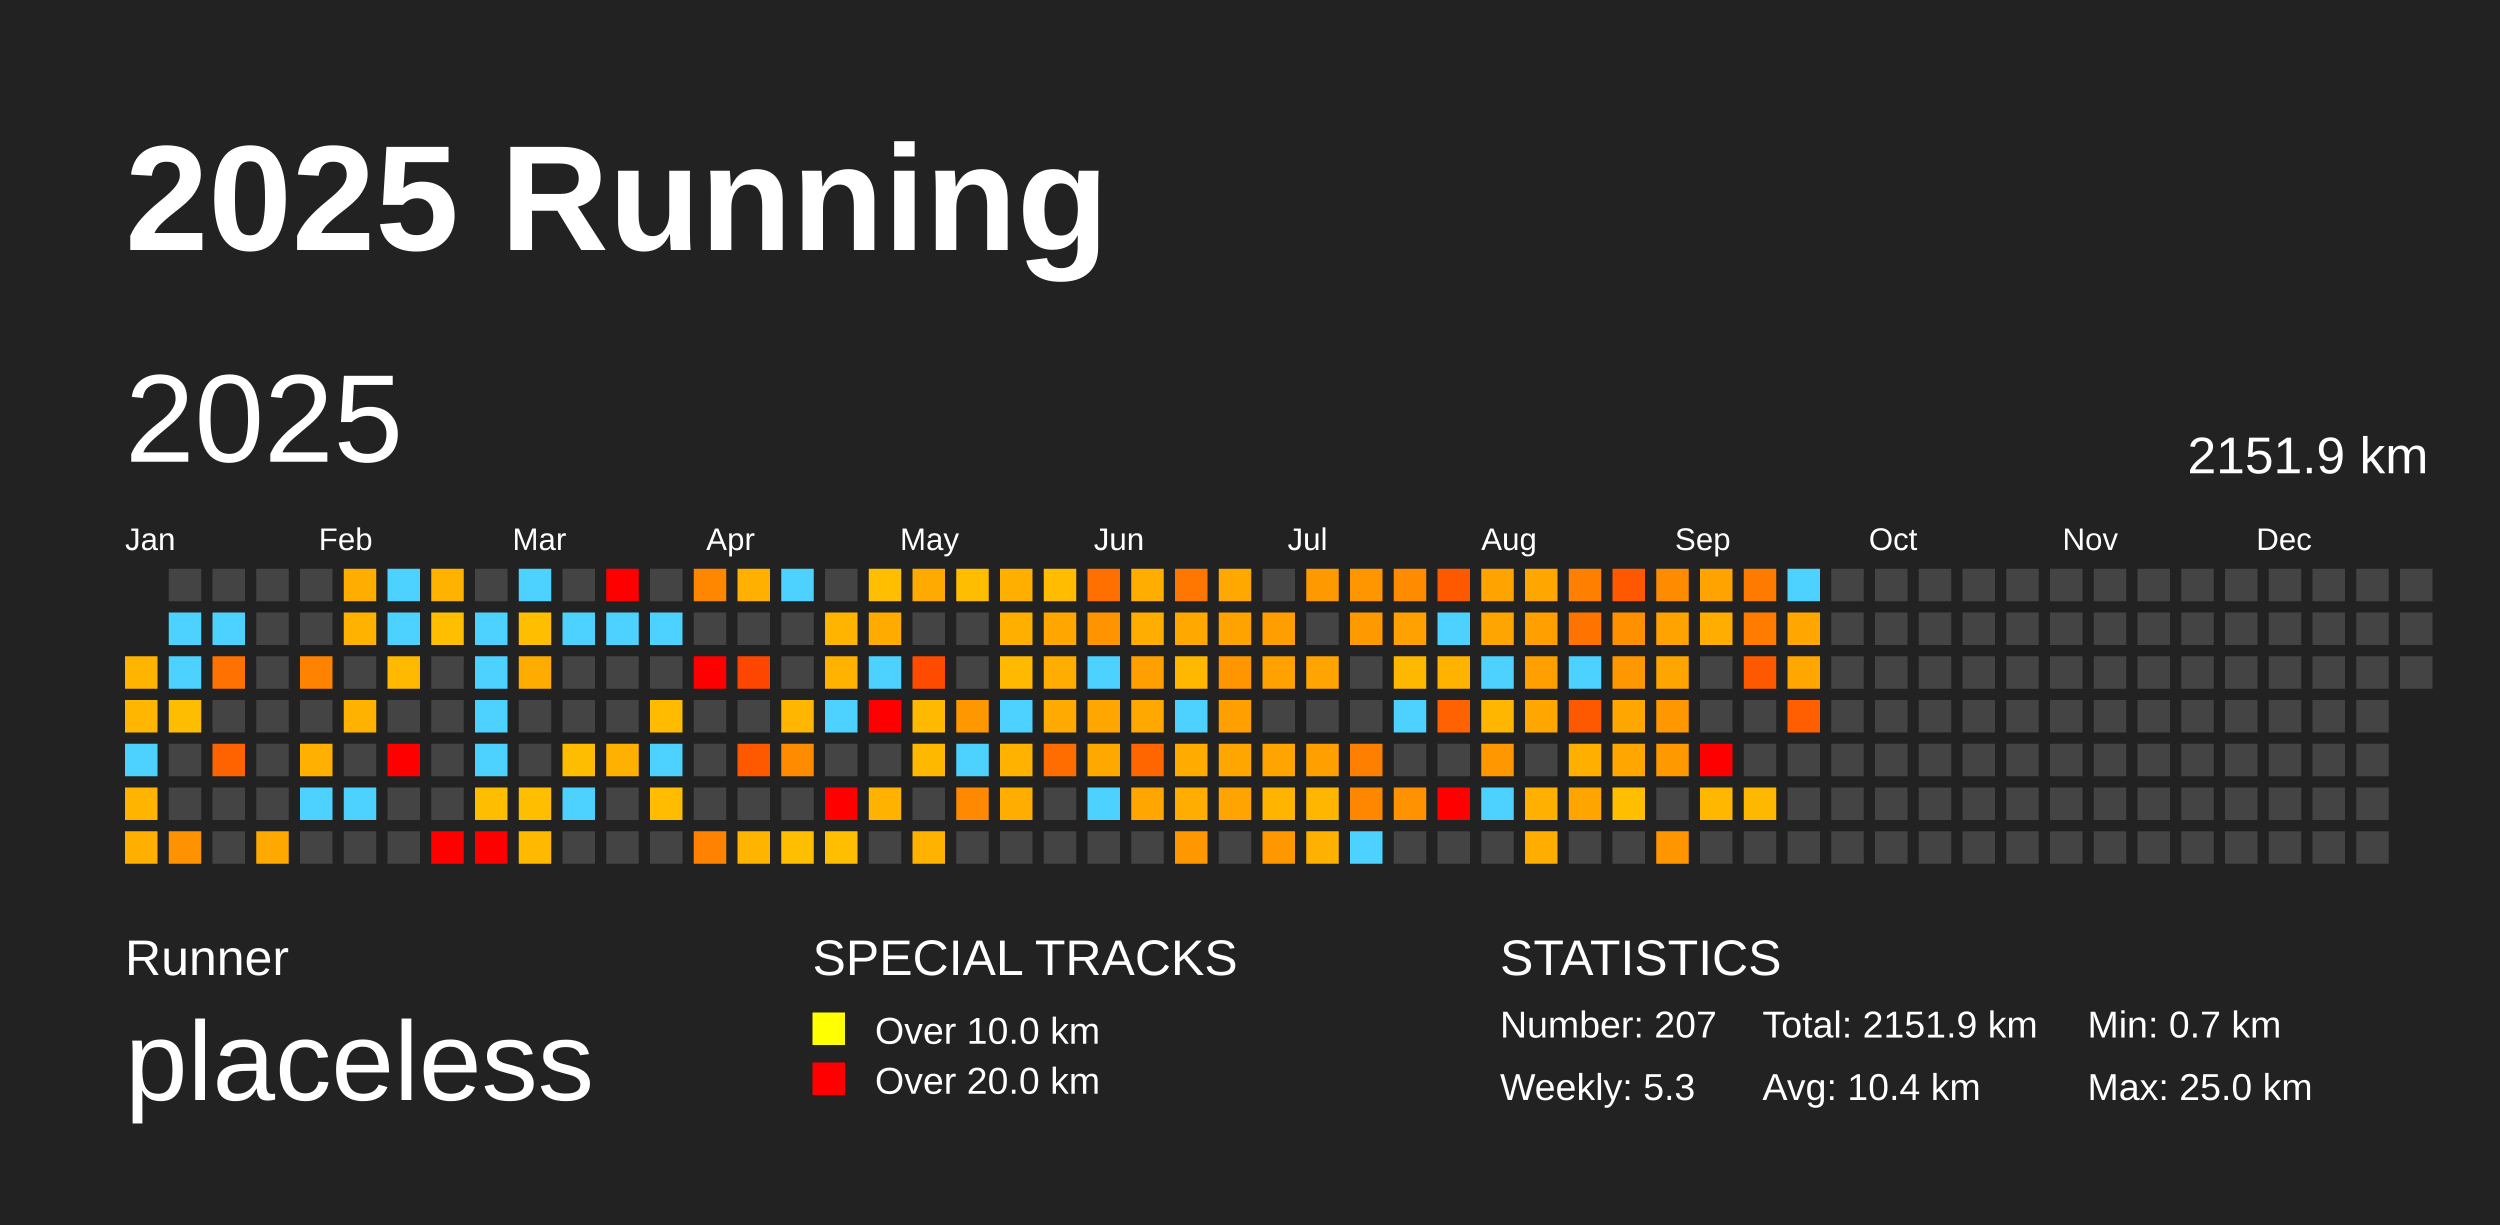
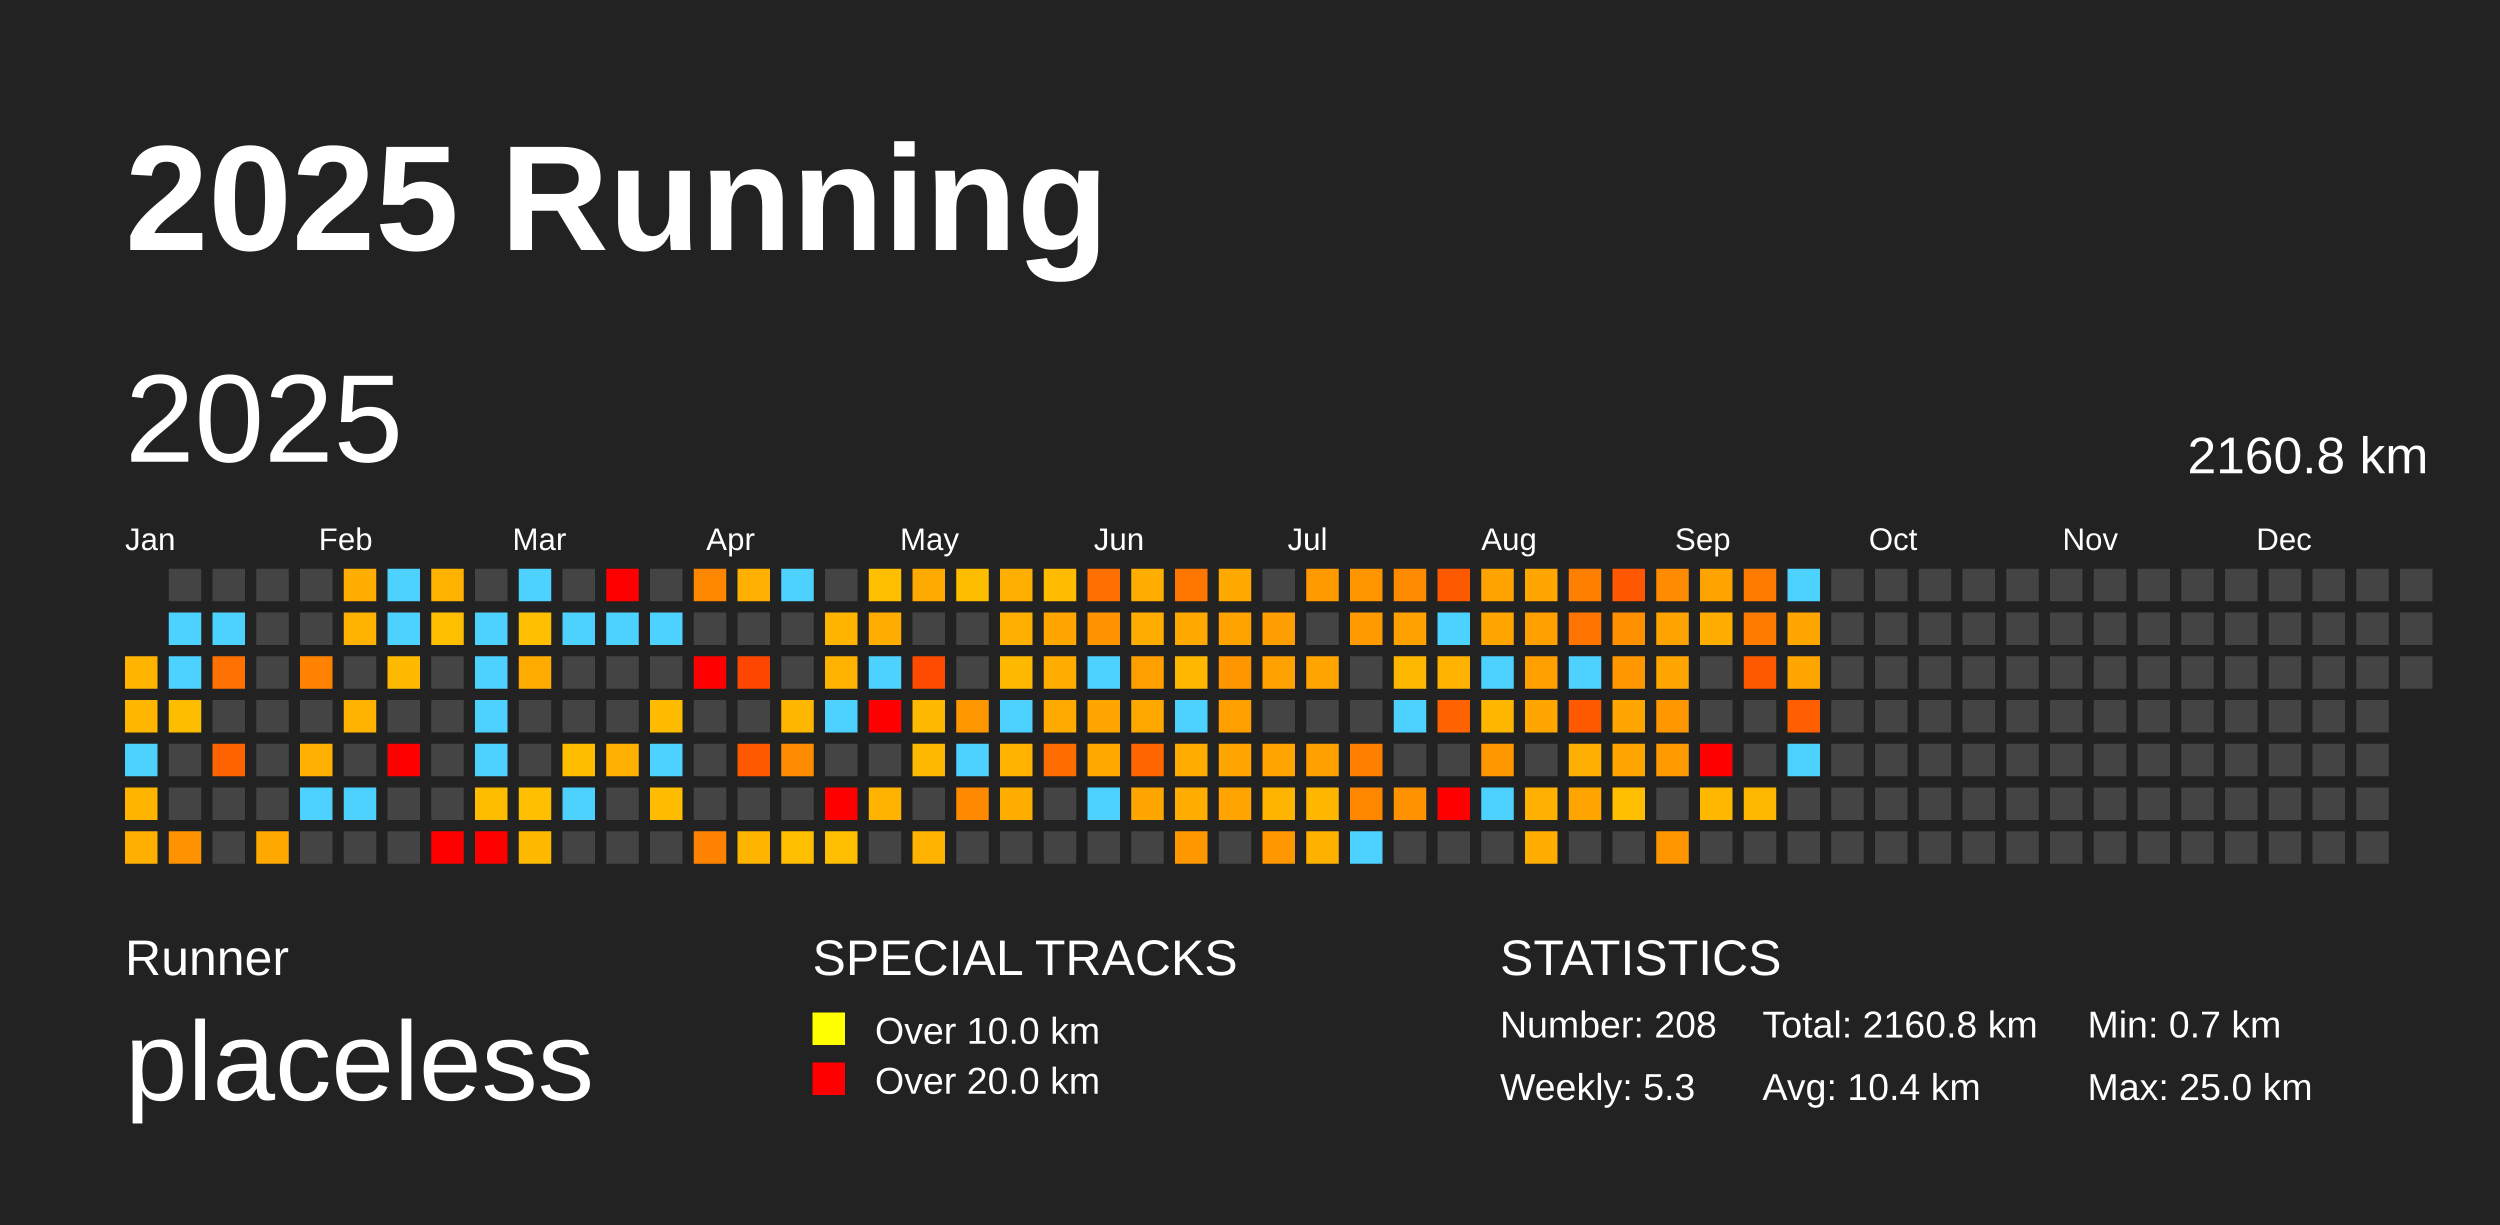
<svg xmlns="http://www.w3.org/2000/svg" baseProfile="full" height="98mm" version="1.1" viewBox="0,0,200,98" width="200mm">
  <defs />
  <rect fill="#222222" height="98" width="200" x="0" y="0" />
  <text fill="#FFFFFF" style="font-size:12px; font-family:Arial; font-weight:bold;" x="10" y="20">2025 Running</text>
  <text fill="#FFFFFF" style="font-size:4px; font-family:Arial" x="10" y="78">Runner</text>
  <text fill="#FFFFFF" style="font-size:9px; font-family:Arial" x="10" y="88">placeless</text>
  <text fill="#FFFFFF" style="font-size:4px; font-family:Arial" x="65" y="78">SPECIAL TRACKS</text>
  <rect fill="yellow" height="2.6" width="2.6" x="65" y="81" />
  <text fill="#FFFFFF" style="font-size:3px; font-family:Arial" x="70" y="83.5">Over 10.0 km</text>
  <rect fill="red" height="2.6" width="2.6" x="65" y="85" />
  <text fill="#FFFFFF" style="font-size:3px; font-family:Arial" x="70" y="87.5">Over 20.0 km</text>
  <text fill="#FFFFFF" style="font-size:4px; font-family:Arial" x="120" y="78">STATISTICS</text>
-   <text fill="#FFFFFF" style="font-size:3px; font-family:Arial" x="120" y="83">Number: 207</text>
+   <text fill="#FFFFFF" style="font-size:3px; font-family:Arial" x="120" y="83">Number: 208</text>
  <text fill="#FFFFFF" style="font-size:3px; font-family:Arial" x="120" y="88">Weekly: 5.3</text>
-   <text fill="#FFFFFF" style="font-size:3px; font-family:Arial" x="141" y="83">Total: 2151.9 km</text>
+   <text fill="#FFFFFF" style="font-size:3px; font-family:Arial" x="141" y="83">Total: 2160.8 km</text>
  <text fill="#FFFFFF" style="font-size:3px; font-family:Arial" x="141" y="88">Avg: 10.4 km</text>
  <text fill="#FFFFFF" style="font-size:3px; font-family:Arial" x="167" y="83">Min: 0.7 km</text>
  <text fill="#FFFFFF" style="font-size:3px; font-family:Arial" x="167" y="88">Max: 25.0 km</text>
  <text dominant-baseline="hanging" fill="#FFFFFF" style="font-size:10.0px; font-family:Arial;" x="10" y="30">2025</text>
-   <text dominant-baseline="hanging" fill="#FFFFFF" style="font-size:4.125px; font-family:Arial;" x="175" y="35">2151.9 km</text>
+   <text dominant-baseline="hanging" fill="#FFFFFF" style="font-size:4.125px; font-family:Arial;" x="175" y="35">2160.8 km</text>
  <text fill="#FFFFFF" style="font-size:2.5px; font-family:Arial" x="10.0" y="44">Jan</text>
  <text fill="#FFFFFF" style="font-size:2.5px; font-family:Arial" x="25.5" y="44">Feb</text>
  <text fill="#FFFFFF" style="font-size:2.5px; font-family:Arial" x="41.0" y="44">Mar</text>
  <text fill="#FFFFFF" style="font-size:2.5px; font-family:Arial" x="56.5" y="44">Apr</text>
  <text fill="#FFFFFF" style="font-size:2.5px; font-family:Arial" x="72.0" y="44">May</text>
  <text fill="#FFFFFF" style="font-size:2.5px; font-family:Arial" x="87.5" y="44">Jun</text>
  <text fill="#FFFFFF" style="font-size:2.5px; font-family:Arial" x="103.0" y="44">Jul</text>
  <text fill="#FFFFFF" style="font-size:2.5px; font-family:Arial" x="118.5" y="44">Aug</text>
  <text fill="#FFFFFF" style="font-size:2.5px; font-family:Arial" x="134.0" y="44">Sep</text>
  <text fill="#FFFFFF" style="font-size:2.5px; font-family:Arial" x="149.5" y="44">Oct</text>
  <text fill="#FFFFFF" style="font-size:2.5px; font-family:Arial" x="165.0" y="44">Nov</text>
  <text fill="#FFFFFF" style="font-size:2.5px; font-family:Arial" x="180.5" y="44">Dec</text>
  <rect fill="#ffb500" height="2.6" width="2.6" x="10.0" y="52.5" />
  <rect fill="#ffb600" height="2.6" width="2.6" x="10.0" y="56.0" />
  <rect fill="#4dd2ff" height="2.6" width="2.6" x="10.0" y="59.5" />
  <rect fill="#ffb400" height="2.6" width="2.6" x="10.0" y="63.0" />
  <rect fill="#ffaf00" height="2.6" width="2.6" x="10.0" y="66.5" />
  <rect fill="#444444" height="2.6" width="2.6" x="13.5" y="45.5" />
  <rect fill="#4dd2ff" height="2.6" width="2.6" x="13.5" y="49.0" />
  <rect fill="#4dd2ff" height="2.6" width="2.6" x="13.5" y="52.5" />
  <rect fill="#ffbd00" height="2.6" width="2.6" x="13.5" y="56.0" />
  <rect fill="#444444" height="2.6" width="2.6" x="13.5" y="59.5" />
  <rect fill="#444444" height="2.6" width="2.6" x="13.5" y="63.0" />
  <rect fill="#ff9200" height="2.6" width="2.6" x="13.5" y="66.5" />
  <rect fill="#444444" height="2.6" width="2.6" x="17.0" y="45.5" />
  <rect fill="#4dd2ff" height="2.6" width="2.6" x="17.0" y="49.0" />
  <rect fill="#ff7100" height="2.6" width="2.6" x="17.0" y="52.5" />
  <rect fill="#444444" height="2.6" width="2.6" x="17.0" y="56.0" />
  <rect fill="#ff6300" height="2.6" width="2.6" x="17.0" y="59.5" />
  <rect fill="#444444" height="2.6" width="2.6" x="17.0" y="63.0" />
  <rect fill="#444444" height="2.6" width="2.6" x="17.0" y="66.5" />
  <rect fill="#444444" height="2.6" width="2.6" x="20.5" y="45.5" />
  <rect fill="#444444" height="2.6" width="2.6" x="20.5" y="49.0" />
  <rect fill="#444444" height="2.6" width="2.6" x="20.5" y="52.5" />
  <rect fill="#444444" height="2.6" width="2.6" x="20.5" y="56.0" />
  <rect fill="#444444" height="2.6" width="2.6" x="20.5" y="59.5" />
  <rect fill="#444444" height="2.6" width="2.6" x="20.5" y="63.0" />
  <rect fill="#ffa800" height="2.6" width="2.6" x="20.5" y="66.5" />
  <rect fill="#444444" height="2.6" width="2.6" x="24.0" y="45.5" />
  <rect fill="#444444" height="2.6" width="2.6" x="24.0" y="49.0" />
  <rect fill="#ff8300" height="2.6" width="2.6" x="24.0" y="52.5" />
  <rect fill="#444444" height="2.6" width="2.6" x="24.0" y="56.0" />
  <rect fill="#ffb000" height="2.6" width="2.6" x="24.0" y="59.5" />
  <rect fill="#4dd2ff" height="2.6" width="2.6" x="24.0" y="63.0" />
  <rect fill="#444444" height="2.6" width="2.6" x="24.0" y="66.5" />
  <rect fill="#ffae00" height="2.6" width="2.6" x="27.5" y="45.5" />
  <rect fill="#ffb200" height="2.6" width="2.6" x="27.5" y="49.0" />
  <rect fill="#444444" height="2.6" width="2.6" x="27.5" y="52.5" />
  <rect fill="#ffb200" height="2.6" width="2.6" x="27.5" y="56.0" />
  <rect fill="#444444" height="2.6" width="2.6" x="27.5" y="59.5" />
  <rect fill="#4dd2ff" height="2.6" width="2.6" x="27.5" y="63.0" />
  <rect fill="#444444" height="2.6" width="2.6" x="27.5" y="66.5" />
  <rect fill="#4dd2ff" height="2.6" width="2.6" x="31.0" y="45.5" />
  <rect fill="#4dd2ff" height="2.6" width="2.6" x="31.0" y="49.0" />
  <rect fill="#ffba00" height="2.6" width="2.6" x="31.0" y="52.5" />
  <rect fill="#444444" height="2.6" width="2.6" x="31.0" y="56.0" />
  <rect fill="red" height="2.6" width="2.6" x="31.0" y="59.5" />
  <rect fill="#444444" height="2.6" width="2.6" x="31.0" y="63.0" />
  <rect fill="#444444" height="2.6" width="2.6" x="31.0" y="66.5" />
  <rect fill="#ffb200" height="2.6" width="2.6" x="34.5" y="45.5" />
  <rect fill="#ffbf00" height="2.6" width="2.6" x="34.5" y="49.0" />
  <rect fill="#444444" height="2.6" width="2.6" x="34.5" y="52.5" />
  <rect fill="#444444" height="2.6" width="2.6" x="34.5" y="56.0" />
  <rect fill="#444444" height="2.6" width="2.6" x="34.5" y="59.5" />
  <rect fill="#444444" height="2.6" width="2.6" x="34.5" y="63.0" />
  <rect fill="red" height="2.6" width="2.6" x="34.5" y="66.5" />
  <rect fill="#444444" height="2.6" width="2.6" x="38.0" y="45.5" />
  <rect fill="#4dd2ff" height="2.6" width="2.6" x="38.0" y="49.0" />
  <rect fill="#4dd2ff" height="2.6" width="2.6" x="38.0" y="52.5" />
  <rect fill="#4dd2ff" height="2.6" width="2.6" x="38.0" y="56.0" />
  <rect fill="#4dd2ff" height="2.6" width="2.6" x="38.0" y="59.5" />
  <rect fill="#ffbd00" height="2.6" width="2.6" x="38.0" y="63.0" />
  <rect fill="red" height="2.6" width="2.6" x="38.0" y="66.5" />
  <rect fill="#4dd2ff" height="2.6" width="2.6" x="41.5" y="45.5" />
  <rect fill="#ffbf00" height="2.6" width="2.6" x="41.5" y="49.0" />
  <rect fill="#ffac00" height="2.6" width="2.6" x="41.5" y="52.5" />
  <rect fill="#444444" height="2.6" width="2.6" x="41.5" y="56.0" />
  <rect fill="#444444" height="2.6" width="2.6" x="41.5" y="59.5" />
  <rect fill="#ffbe00" height="2.6" width="2.6" x="41.5" y="63.0" />
  <rect fill="#ffba00" height="2.6" width="2.6" x="41.5" y="66.5" />
  <rect fill="#444444" height="2.6" width="2.6" x="45.0" y="45.5" />
  <rect fill="#4dd2ff" height="2.6" width="2.6" x="45.0" y="49.0" />
  <rect fill="#444444" height="2.6" width="2.6" x="45.0" y="52.5" />
  <rect fill="#444444" height="2.6" width="2.6" x="45.0" y="56.0" />
  <rect fill="#ffbd00" height="2.6" width="2.6" x="45.0" y="59.5" />
  <rect fill="#4dd2ff" height="2.6" width="2.6" x="45.0" y="63.0" />
  <rect fill="#444444" height="2.6" width="2.6" x="45.0" y="66.5" />
  <rect fill="red" height="2.6" width="2.6" x="48.5" y="45.5" />
  <rect fill="#4dd2ff" height="2.6" width="2.6" x="48.5" y="49.0" />
  <rect fill="#444444" height="2.6" width="2.6" x="48.5" y="52.5" />
  <rect fill="#444444" height="2.6" width="2.6" x="48.5" y="56.0" />
  <rect fill="#ffb000" height="2.6" width="2.6" x="48.5" y="59.5" />
  <rect fill="#444444" height="2.6" width="2.6" x="48.5" y="63.0" />
  <rect fill="#444444" height="2.6" width="2.6" x="48.5" y="66.5" />
  <rect fill="#444444" height="2.6" width="2.6" x="52.0" y="45.5" />
  <rect fill="#4dd2ff" height="2.6" width="2.6" x="52.0" y="49.0" />
  <rect fill="#444444" height="2.6" width="2.6" x="52.0" y="52.5" />
  <rect fill="#ffbb00" height="2.6" width="2.6" x="52.0" y="56.0" />
  <rect fill="#4dd2ff" height="2.6" width="2.6" x="52.0" y="59.5" />
  <rect fill="#ffbc00" height="2.6" width="2.6" x="52.0" y="63.0" />
  <rect fill="#444444" height="2.6" width="2.6" x="52.0" y="66.5" />
  <rect fill="#ff8700" height="2.6" width="2.6" x="55.5" y="45.5" />
  <rect fill="#444444" height="2.6" width="2.6" x="55.5" y="49.0" />
  <rect fill="red" height="2.6" width="2.6" x="55.5" y="52.5" />
  <rect fill="#444444" height="2.6" width="2.6" x="55.5" y="56.0" />
  <rect fill="#444444" height="2.6" width="2.6" x="55.5" y="59.5" />
  <rect fill="#444444" height="2.6" width="2.6" x="55.5" y="63.0" />
  <rect fill="#ff8300" height="2.6" width="2.6" x="55.5" y="66.5" />
  <rect fill="#ffb000" height="2.6" width="2.6" x="59.0" y="45.5" />
  <rect fill="#444444" height="2.6" width="2.6" x="59.0" y="49.0" />
  <rect fill="#ff4600" height="2.6" width="2.6" x="59.0" y="52.5" />
  <rect fill="#444444" height="2.6" width="2.6" x="59.0" y="56.0" />
  <rect fill="#ff5900" height="2.6" width="2.6" x="59.0" y="59.5" />
  <rect fill="#444444" height="2.6" width="2.6" x="59.0" y="63.0" />
  <rect fill="#ffb400" height="2.6" width="2.6" x="59.0" y="66.5" />
  <rect fill="#4dd2ff" height="2.6" width="2.6" x="62.5" y="45.5" />
  <rect fill="#444444" height="2.6" width="2.6" x="62.5" y="49.0" />
  <rect fill="#444444" height="2.6" width="2.6" x="62.5" y="52.5" />
  <rect fill="#ffb600" height="2.6" width="2.6" x="62.5" y="56.0" />
  <rect fill="#ff8b00" height="2.6" width="2.6" x="62.5" y="59.5" />
  <rect fill="#444444" height="2.6" width="2.6" x="62.5" y="63.0" />
  <rect fill="#ffbf00" height="2.6" width="2.6" x="62.5" y="66.5" />
  <rect fill="#444444" height="2.6" width="2.6" x="66.0" y="45.5" />
  <rect fill="#ffb500" height="2.6" width="2.6" x="66.0" y="49.0" />
  <rect fill="#ffb200" height="2.6" width="2.6" x="66.0" y="52.5" />
  <rect fill="#4dd2ff" height="2.6" width="2.6" x="66.0" y="56.0" />
  <rect fill="#444444" height="2.6" width="2.6" x="66.0" y="59.5" />
  <rect fill="red" height="2.6" width="2.6" x="66.0" y="63.0" />
  <rect fill="#ffbf00" height="2.6" width="2.6" x="66.0" y="66.5" />
  <rect fill="#ffbf00" height="2.6" width="2.6" x="69.5" y="45.5" />
  <rect fill="#ffab00" height="2.6" width="2.6" x="69.5" y="49.0" />
  <rect fill="#4dd2ff" height="2.6" width="2.6" x="69.5" y="52.5" />
  <rect fill="red" height="2.6" width="2.6" x="69.5" y="56.0" />
  <rect fill="#444444" height="2.6" width="2.6" x="69.5" y="59.5" />
  <rect fill="#ffb200" height="2.6" width="2.6" x="69.5" y="63.0" />
  <rect fill="#444444" height="2.6" width="2.6" x="69.5" y="66.5" />
  <rect fill="#ffaa00" height="2.6" width="2.6" x="73.0" y="45.5" />
  <rect fill="#444444" height="2.6" width="2.6" x="73.0" y="49.0" />
  <rect fill="#ff4b00" height="2.6" width="2.6" x="73.0" y="52.5" />
  <rect fill="#ffb900" height="2.6" width="2.6" x="73.0" y="56.0" />
  <rect fill="#ffb800" height="2.6" width="2.6" x="73.0" y="59.5" />
  <rect fill="#444444" height="2.6" width="2.6" x="73.0" y="63.0" />
  <rect fill="#ffb300" height="2.6" width="2.6" x="73.0" y="66.5" />
  <rect fill="#ffbd00" height="2.6" width="2.6" x="76.5" y="45.5" />
  <rect fill="#444444" height="2.6" width="2.6" x="76.5" y="49.0" />
  <rect fill="#444444" height="2.6" width="2.6" x="76.5" y="52.5" />
  <rect fill="#ff9700" height="2.6" width="2.6" x="76.5" y="56.0" />
  <rect fill="#4dd2ff" height="2.6" width="2.6" x="76.5" y="59.5" />
  <rect fill="#ff8900" height="2.6" width="2.6" x="76.5" y="63.0" />
  <rect fill="#444444" height="2.6" width="2.6" x="76.5" y="66.5" />
  <rect fill="#ffaf00" height="2.6" width="2.6" x="80.0" y="45.5" />
  <rect fill="#ffaf00" height="2.6" width="2.6" x="80.0" y="49.0" />
  <rect fill="#ffb900" height="2.6" width="2.6" x="80.0" y="52.5" />
  <rect fill="#4dd2ff" height="2.6" width="2.6" x="80.0" y="56.0" />
  <rect fill="#ffb300" height="2.6" width="2.6" x="80.0" y="59.5" />
  <rect fill="#ffae00" height="2.6" width="2.6" x="80.0" y="63.0" />
  <rect fill="#444444" height="2.6" width="2.6" x="80.0" y="66.5" />
  <rect fill="#ffbc00" height="2.6" width="2.6" x="83.5" y="45.5" />
  <rect fill="#ffa700" height="2.6" width="2.6" x="83.5" y="49.0" />
  <rect fill="#ffad00" height="2.6" width="2.6" x="83.5" y="52.5" />
  <rect fill="#ffaa00" height="2.6" width="2.6" x="83.5" y="56.0" />
  <rect fill="#ff6c00" height="2.6" width="2.6" x="83.5" y="59.5" />
  <rect fill="#444444" height="2.6" width="2.6" x="83.5" y="63.0" />
  <rect fill="#444444" height="2.6" width="2.6" x="83.5" y="66.5" />
  <rect fill="#ff7000" height="2.6" width="2.6" x="87.0" y="45.5" />
  <rect fill="#ff9400" height="2.6" width="2.6" x="87.0" y="49.0" />
  <rect fill="#4dd2ff" height="2.6" width="2.6" x="87.0" y="52.5" />
  <rect fill="#ffa700" height="2.6" width="2.6" x="87.0" y="56.0" />
  <rect fill="#ffa800" height="2.6" width="2.6" x="87.0" y="59.5" />
  <rect fill="#4dd2ff" height="2.6" width="2.6" x="87.0" y="63.0" />
  <rect fill="#444444" height="2.6" width="2.6" x="87.0" y="66.5" />
  <rect fill="#ffae00" height="2.6" width="2.6" x="90.5" y="45.5" />
  <rect fill="#ffad00" height="2.6" width="2.6" x="90.5" y="49.0" />
  <rect fill="#ff9f00" height="2.6" width="2.6" x="90.5" y="52.5" />
  <rect fill="#ffa800" height="2.6" width="2.6" x="90.5" y="56.0" />
  <rect fill="#ff6600" height="2.6" width="2.6" x="90.5" y="59.5" />
  <rect fill="#ffa700" height="2.6" width="2.6" x="90.5" y="63.0" />
  <rect fill="#444444" height="2.6" width="2.6" x="90.5" y="66.5" />
  <rect fill="#ff7600" height="2.6" width="2.6" x="94.0" y="45.5" />
  <rect fill="#ffa900" height="2.6" width="2.6" x="94.0" y="49.0" />
  <rect fill="#ffb700" height="2.6" width="2.6" x="94.0" y="52.5" />
  <rect fill="#4dd2ff" height="2.6" width="2.6" x="94.0" y="56.0" />
  <rect fill="#ffab00" height="2.6" width="2.6" x="94.0" y="59.5" />
  <rect fill="#ffad00" height="2.6" width="2.6" x="94.0" y="63.0" />
  <rect fill="#ff9800" height="2.6" width="2.6" x="94.0" y="66.5" />
  <rect fill="#ffa800" height="2.6" width="2.6" x="97.5" y="45.5" />
  <rect fill="#ffa300" height="2.6" width="2.6" x="97.5" y="49.0" />
  <rect fill="#ff9600" height="2.6" width="2.6" x="97.5" y="52.5" />
  <rect fill="#ffa000" height="2.6" width="2.6" x="97.5" y="56.0" />
  <rect fill="#ffa600" height="2.6" width="2.6" x="97.5" y="59.5" />
  <rect fill="#ffa400" height="2.6" width="2.6" x="97.5" y="63.0" />
  <rect fill="#444444" height="2.6" width="2.6" x="97.5" y="66.5" />
  <rect fill="#444444" height="2.6" width="2.6" x="101.0" y="45.5" />
  <rect fill="#ff9e00" height="2.6" width="2.6" x="101.0" y="49.0" />
  <rect fill="#ffa100" height="2.6" width="2.6" x="101.0" y="52.5" />
  <rect fill="#444444" height="2.6" width="2.6" x="101.0" y="56.0" />
  <rect fill="#ffa400" height="2.6" width="2.6" x="101.0" y="59.5" />
  <rect fill="#ffb500" height="2.6" width="2.6" x="101.0" y="63.0" />
  <rect fill="#ff9800" height="2.6" width="2.6" x="101.0" y="66.5" />
  <rect fill="#ff9900" height="2.6" width="2.6" x="104.5" y="45.5" />
  <rect fill="#444444" height="2.6" width="2.6" x="104.5" y="49.0" />
  <rect fill="#ffa400" height="2.6" width="2.6" x="104.5" y="52.5" />
  <rect fill="#444444" height="2.6" width="2.6" x="104.5" y="56.0" />
  <rect fill="#ff9f00" height="2.6" width="2.6" x="104.5" y="59.5" />
  <rect fill="#ffb600" height="2.6" width="2.6" x="104.5" y="63.0" />
  <rect fill="#ffb100" height="2.6" width="2.6" x="104.5" y="66.5" />
  <rect fill="#ff9600" height="2.6" width="2.6" x="108.0" y="45.5" />
  <rect fill="#ff9900" height="2.6" width="2.6" x="108.0" y="49.0" />
  <rect fill="#444444" height="2.6" width="2.6" x="108.0" y="52.5" />
  <rect fill="#444444" height="2.6" width="2.6" x="108.0" y="56.0" />
  <rect fill="#ff8000" height="2.6" width="2.6" x="108.0" y="59.5" />
  <rect fill="#ff8700" height="2.6" width="2.6" x="108.0" y="63.0" />
  <rect fill="#4dd2ff" height="2.6" width="2.6" x="108.0" y="66.5" />
  <rect fill="#ff8c00" height="2.6" width="2.6" x="111.5" y="45.5" />
  <rect fill="#ffa100" height="2.6" width="2.6" x="111.5" y="49.0" />
  <rect fill="#ffb800" height="2.6" width="2.6" x="111.5" y="52.5" />
  <rect fill="#4dd2ff" height="2.6" width="2.6" x="111.5" y="56.0" />
  <rect fill="#444444" height="2.6" width="2.6" x="111.5" y="59.5" />
  <rect fill="#ff9200" height="2.6" width="2.6" x="111.5" y="63.0" />
  <rect fill="#444444" height="2.6" width="2.6" x="111.5" y="66.5" />
  <rect fill="#ff5900" height="2.6" width="2.6" x="115.0" y="45.5" />
  <rect fill="#4dd2ff" height="2.6" width="2.6" x="115.0" y="49.0" />
  <rect fill="#ffb300" height="2.6" width="2.6" x="115.0" y="52.5" />
  <rect fill="#ff6200" height="2.6" width="2.6" x="115.0" y="56.0" />
  <rect fill="#444444" height="2.6" width="2.6" x="115.0" y="59.5" />
  <rect fill="red" height="2.6" width="2.6" x="115.0" y="63.0" />
  <rect fill="#444444" height="2.6" width="2.6" x="115.0" y="66.5" />
  <rect fill="#ffa300" height="2.6" width="2.6" x="118.5" y="45.5" />
  <rect fill="#ffa500" height="2.6" width="2.6" x="118.5" y="49.0" />
  <rect fill="#4dd2ff" height="2.6" width="2.6" x="118.5" y="52.5" />
  <rect fill="#ffb600" height="2.6" width="2.6" x="118.5" y="56.0" />
  <rect fill="#ff9800" height="2.6" width="2.6" x="118.5" y="59.5" />
  <rect fill="#4dd2ff" height="2.6" width="2.6" x="118.5" y="63.0" />
  <rect fill="#444444" height="2.6" width="2.6" x="118.5" y="66.5" />
  <rect fill="#ffa600" height="2.6" width="2.6" x="122.0" y="45.5" />
  <rect fill="#ffa000" height="2.6" width="2.6" x="122.0" y="49.0" />
  <rect fill="#ffa000" height="2.6" width="2.6" x="122.0" y="52.5" />
  <rect fill="#ffa600" height="2.6" width="2.6" x="122.0" y="56.0" />
  <rect fill="#444444" height="2.6" width="2.6" x="122.0" y="59.5" />
  <rect fill="#ffb000" height="2.6" width="2.6" x="122.0" y="63.0" />
  <rect fill="#ffad00" height="2.6" width="2.6" x="122.0" y="66.5" />
  <rect fill="#ff8000" height="2.6" width="2.6" x="125.5" y="45.5" />
  <rect fill="#ff7300" height="2.6" width="2.6" x="125.5" y="49.0" />
  <rect fill="#4dd2ff" height="2.6" width="2.6" x="125.5" y="52.5" />
  <rect fill="#ff5900" height="2.6" width="2.6" x="125.5" y="56.0" />
  <rect fill="#ffaf00" height="2.6" width="2.6" x="125.5" y="59.5" />
  <rect fill="#ffa500" height="2.6" width="2.6" x="125.5" y="63.0" />
  <rect fill="#444444" height="2.6" width="2.6" x="125.5" y="66.5" />
  <rect fill="#ff5800" height="2.6" width="2.6" x="129.0" y="45.5" />
  <rect fill="#ff9000" height="2.6" width="2.6" x="129.0" y="49.0" />
  <rect fill="#ff9800" height="2.6" width="2.6" x="129.0" y="52.5" />
  <rect fill="#ffa600" height="2.6" width="2.6" x="129.0" y="56.0" />
  <rect fill="#ffa600" height="2.6" width="2.6" x="129.0" y="59.5" />
  <rect fill="#ffbf00" height="2.6" width="2.6" x="129.0" y="63.0" />
  <rect fill="#444444" height="2.6" width="2.6" x="129.0" y="66.5" />
  <rect fill="#ff8b00" height="2.6" width="2.6" x="132.5" y="45.5" />
  <rect fill="#ffa300" height="2.6" width="2.6" x="132.5" y="49.0" />
  <rect fill="#ffa500" height="2.6" width="2.6" x="132.5" y="52.5" />
  <rect fill="#ff9800" height="2.6" width="2.6" x="132.5" y="56.0" />
  <rect fill="#ff9900" height="2.6" width="2.6" x="132.5" y="59.5" />
  <rect fill="#444444" height="2.6" width="2.6" x="132.5" y="63.0" />
  <rect fill="#ff9600" height="2.6" width="2.6" x="132.5" y="66.5" />
  <rect fill="#ffa300" height="2.6" width="2.6" x="136.0" y="45.5" />
  <rect fill="#ffad00" height="2.6" width="2.6" x="136.0" y="49.0" />
  <rect fill="#444444" height="2.6" width="2.6" x="136.0" y="52.5" />
  <rect fill="#444444" height="2.6" width="2.6" x="136.0" y="56.0" />
  <rect fill="red" height="2.6" width="2.6" x="136.0" y="59.5" />
  <rect fill="#ffb700" height="2.6" width="2.6" x="136.0" y="63.0" />
  <rect fill="#444444" height="2.6" width="2.6" x="136.0" y="66.5" />
  <rect fill="#ff7b00" height="2.6" width="2.6" x="139.5" y="45.5" />
  <rect fill="#ff7c00" height="2.6" width="2.6" x="139.5" y="49.0" />
  <rect fill="#ff5900" height="2.6" width="2.6" x="139.5" y="52.5" />
  <rect fill="#444444" height="2.6" width="2.6" x="139.5" y="56.0" />
  <rect fill="#444444" height="2.6" width="2.6" x="139.5" y="59.5" />
  <rect fill="#ffb800" height="2.6" width="2.6" x="139.5" y="63.0" />
  <rect fill="#444444" height="2.6" width="2.6" x="139.5" y="66.5" />
  <rect fill="#4dd2ff" height="2.6" width="2.6" x="143.0" y="45.5" />
  <rect fill="#ffa600" height="2.6" width="2.6" x="143.0" y="49.0" />
  <rect fill="#ffa600" height="2.6" width="2.6" x="143.0" y="52.5" />
  <rect fill="#ff5f00" height="2.6" width="2.6" x="143.0" y="56.0" />
-   <rect fill="#444444" height="2.6" width="2.6" x="143.0" y="59.5" />
+   <rect fill="#4dd2ff" height="2.6" width="2.6" x="143.0" y="59.5" />
  <rect fill="#444444" height="2.6" width="2.6" x="143.0" y="63.0" />
  <rect fill="#444444" height="2.6" width="2.6" x="143.0" y="66.5" />
  <rect fill="#444444" height="2.6" width="2.6" x="146.5" y="45.5" />
  <rect fill="#444444" height="2.6" width="2.6" x="146.5" y="49.0" />
  <rect fill="#444444" height="2.6" width="2.6" x="146.5" y="52.5" />
  <rect fill="#444444" height="2.6" width="2.6" x="146.5" y="56.0" />
  <rect fill="#444444" height="2.6" width="2.6" x="146.5" y="59.5" />
  <rect fill="#444444" height="2.6" width="2.6" x="146.5" y="63.0" />
  <rect fill="#444444" height="2.6" width="2.6" x="146.5" y="66.5" />
  <rect fill="#444444" height="2.6" width="2.6" x="150.0" y="45.5" />
  <rect fill="#444444" height="2.6" width="2.6" x="150.0" y="49.0" />
  <rect fill="#444444" height="2.6" width="2.6" x="150.0" y="52.5" />
  <rect fill="#444444" height="2.6" width="2.6" x="150.0" y="56.0" />
  <rect fill="#444444" height="2.6" width="2.6" x="150.0" y="59.5" />
  <rect fill="#444444" height="2.6" width="2.6" x="150.0" y="63.0" />
  <rect fill="#444444" height="2.6" width="2.6" x="150.0" y="66.5" />
  <rect fill="#444444" height="2.6" width="2.6" x="153.5" y="45.5" />
  <rect fill="#444444" height="2.6" width="2.6" x="153.5" y="49.0" />
  <rect fill="#444444" height="2.6" width="2.6" x="153.5" y="52.5" />
  <rect fill="#444444" height="2.6" width="2.6" x="153.5" y="56.0" />
  <rect fill="#444444" height="2.6" width="2.6" x="153.5" y="59.5" />
  <rect fill="#444444" height="2.6" width="2.6" x="153.5" y="63.0" />
  <rect fill="#444444" height="2.6" width="2.6" x="153.5" y="66.5" />
  <rect fill="#444444" height="2.6" width="2.6" x="157.0" y="45.5" />
  <rect fill="#444444" height="2.6" width="2.6" x="157.0" y="49.0" />
  <rect fill="#444444" height="2.6" width="2.6" x="157.0" y="52.5" />
  <rect fill="#444444" height="2.6" width="2.6" x="157.0" y="56.0" />
  <rect fill="#444444" height="2.6" width="2.6" x="157.0" y="59.5" />
  <rect fill="#444444" height="2.6" width="2.6" x="157.0" y="63.0" />
  <rect fill="#444444" height="2.6" width="2.6" x="157.0" y="66.5" />
  <rect fill="#444444" height="2.6" width="2.6" x="160.5" y="45.5" />
  <rect fill="#444444" height="2.6" width="2.6" x="160.5" y="49.0" />
  <rect fill="#444444" height="2.6" width="2.6" x="160.5" y="52.5" />
  <rect fill="#444444" height="2.6" width="2.6" x="160.5" y="56.0" />
  <rect fill="#444444" height="2.6" width="2.6" x="160.5" y="59.5" />
  <rect fill="#444444" height="2.6" width="2.6" x="160.5" y="63.0" />
  <rect fill="#444444" height="2.6" width="2.6" x="160.5" y="66.5" />
  <rect fill="#444444" height="2.6" width="2.6" x="164.0" y="45.5" />
  <rect fill="#444444" height="2.6" width="2.6" x="164.0" y="49.0" />
  <rect fill="#444444" height="2.6" width="2.6" x="164.0" y="52.5" />
  <rect fill="#444444" height="2.6" width="2.6" x="164.0" y="56.0" />
  <rect fill="#444444" height="2.6" width="2.6" x="164.0" y="59.5" />
  <rect fill="#444444" height="2.6" width="2.6" x="164.0" y="63.0" />
  <rect fill="#444444" height="2.6" width="2.6" x="164.0" y="66.5" />
  <rect fill="#444444" height="2.6" width="2.6" x="167.5" y="45.5" />
  <rect fill="#444444" height="2.6" width="2.6" x="167.5" y="49.0" />
  <rect fill="#444444" height="2.6" width="2.6" x="167.5" y="52.5" />
  <rect fill="#444444" height="2.6" width="2.6" x="167.5" y="56.0" />
  <rect fill="#444444" height="2.6" width="2.6" x="167.5" y="59.5" />
  <rect fill="#444444" height="2.6" width="2.6" x="167.5" y="63.0" />
  <rect fill="#444444" height="2.6" width="2.6" x="167.5" y="66.5" />
  <rect fill="#444444" height="2.6" width="2.6" x="171.0" y="45.5" />
  <rect fill="#444444" height="2.6" width="2.6" x="171.0" y="49.0" />
  <rect fill="#444444" height="2.6" width="2.6" x="171.0" y="52.5" />
  <rect fill="#444444" height="2.6" width="2.6" x="171.0" y="56.0" />
  <rect fill="#444444" height="2.6" width="2.6" x="171.0" y="59.5" />
  <rect fill="#444444" height="2.6" width="2.6" x="171.0" y="63.0" />
  <rect fill="#444444" height="2.6" width="2.6" x="171.0" y="66.5" />
  <rect fill="#444444" height="2.6" width="2.6" x="174.5" y="45.5" />
  <rect fill="#444444" height="2.6" width="2.6" x="174.5" y="49.0" />
  <rect fill="#444444" height="2.6" width="2.6" x="174.5" y="52.5" />
  <rect fill="#444444" height="2.6" width="2.6" x="174.5" y="56.0" />
  <rect fill="#444444" height="2.6" width="2.6" x="174.5" y="59.5" />
  <rect fill="#444444" height="2.6" width="2.6" x="174.5" y="63.0" />
  <rect fill="#444444" height="2.6" width="2.6" x="174.5" y="66.5" />
  <rect fill="#444444" height="2.6" width="2.6" x="178.0" y="45.5" />
  <rect fill="#444444" height="2.6" width="2.6" x="178.0" y="49.0" />
  <rect fill="#444444" height="2.6" width="2.6" x="178.0" y="52.5" />
  <rect fill="#444444" height="2.6" width="2.6" x="178.0" y="56.0" />
  <rect fill="#444444" height="2.6" width="2.6" x="178.0" y="59.5" />
  <rect fill="#444444" height="2.6" width="2.6" x="178.0" y="63.0" />
  <rect fill="#444444" height="2.6" width="2.6" x="178.0" y="66.5" />
  <rect fill="#444444" height="2.6" width="2.6" x="181.5" y="45.5" />
  <rect fill="#444444" height="2.6" width="2.6" x="181.5" y="49.0" />
  <rect fill="#444444" height="2.6" width="2.6" x="181.5" y="52.5" />
  <rect fill="#444444" height="2.6" width="2.6" x="181.5" y="56.0" />
  <rect fill="#444444" height="2.6" width="2.6" x="181.5" y="59.5" />
  <rect fill="#444444" height="2.6" width="2.6" x="181.5" y="63.0" />
  <rect fill="#444444" height="2.6" width="2.6" x="181.5" y="66.5" />
  <rect fill="#444444" height="2.6" width="2.6" x="185.0" y="45.5" />
  <rect fill="#444444" height="2.6" width="2.6" x="185.0" y="49.0" />
  <rect fill="#444444" height="2.6" width="2.6" x="185.0" y="52.5" />
  <rect fill="#444444" height="2.6" width="2.6" x="185.0" y="56.0" />
  <rect fill="#444444" height="2.6" width="2.6" x="185.0" y="59.5" />
  <rect fill="#444444" height="2.6" width="2.6" x="185.0" y="63.0" />
  <rect fill="#444444" height="2.6" width="2.6" x="185.0" y="66.5" />
  <rect fill="#444444" height="2.6" width="2.6" x="188.5" y="45.5" />
  <rect fill="#444444" height="2.6" width="2.6" x="188.5" y="49.0" />
  <rect fill="#444444" height="2.6" width="2.6" x="188.5" y="52.5" />
  <rect fill="#444444" height="2.6" width="2.6" x="188.5" y="56.0" />
  <rect fill="#444444" height="2.6" width="2.6" x="188.5" y="59.5" />
  <rect fill="#444444" height="2.6" width="2.6" x="188.5" y="63.0" />
  <rect fill="#444444" height="2.6" width="2.6" x="188.5" y="66.5" />
  <rect fill="#444444" height="2.6" width="2.6" x="192.0" y="45.5" />
  <rect fill="#444444" height="2.6" width="2.6" x="192.0" y="49.0" />
  <rect fill="#444444" height="2.6" width="2.6" x="192.0" y="52.5" />
</svg>
